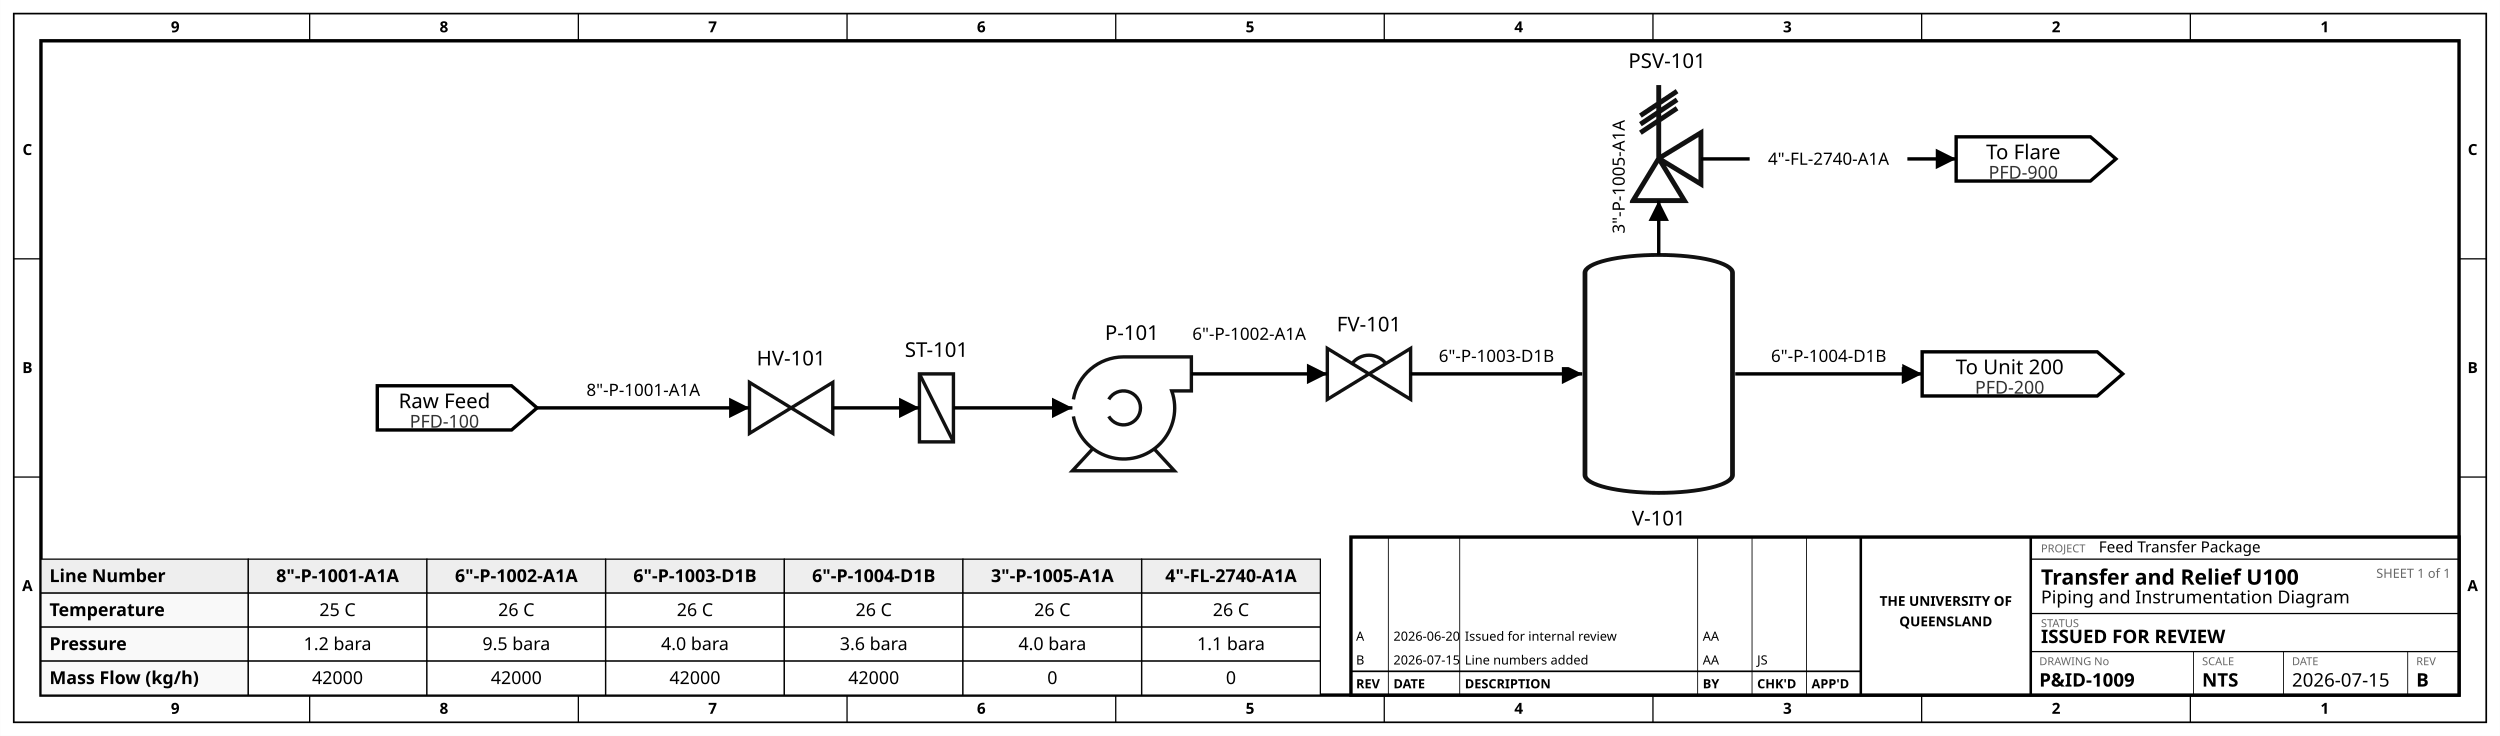
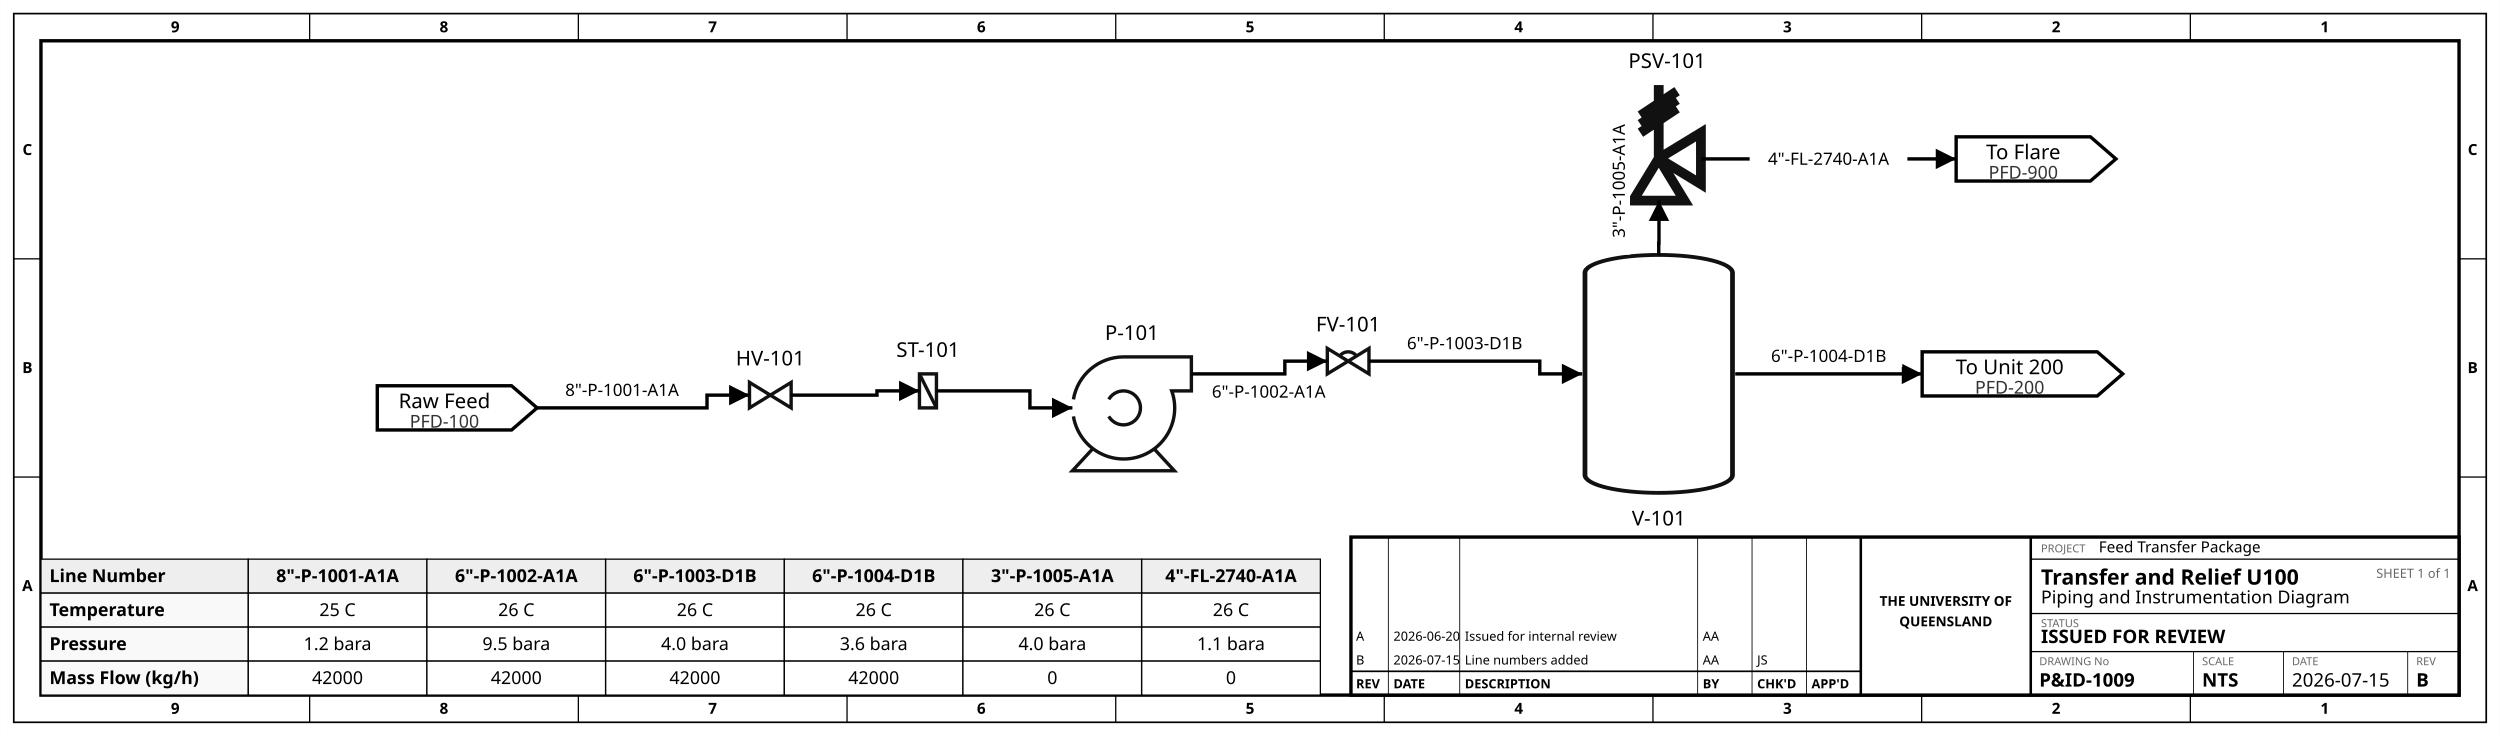
<svg xmlns="http://www.w3.org/2000/svg" width="1471" height="433" viewBox="-205.9 60.0 1470.8 433.0">
  <rect x="-205.9" y="60.0" width="1470.8" height="433.0" fill="white" />
  <rect x="-197.9" y="68.0" width="1454.8" height="417.0" fill="none" stroke="black" stroke-width="1" />
  <rect x="-181.9" y="84.0" width="1422.8" height="385.0" fill="none" stroke="black" stroke-width="2" />
  <text x="-102.9" y="79.0" font-family="sans-serif" font-size="9.0" text-anchor="middle" font-weight="bold" fill="black">9</text>
  <text x="-102.9" y="480.0" font-family="sans-serif" font-size="9.0" text-anchor="middle" font-weight="bold" fill="black">9</text>
  <line x1="-23.8" y1="68.0" x2="-23.8" y2="84.0" stroke="black" stroke-width="0.75" />
  <line x1="-23.8" y1="469.0" x2="-23.8" y2="485.0" stroke="black" stroke-width="0.75" />
  <text x="55.2" y="79.0" font-family="sans-serif" font-size="9.0" text-anchor="middle" font-weight="bold" fill="black">8</text>
  <text x="55.2" y="480.0" font-family="sans-serif" font-size="9.0" text-anchor="middle" font-weight="bold" fill="black">8</text>
  <line x1="134.3" y1="68.0" x2="134.3" y2="84.0" stroke="black" stroke-width="0.75" />
  <line x1="134.3" y1="469.0" x2="134.3" y2="485.0" stroke="black" stroke-width="0.75" />
  <text x="213.3" y="79.0" font-family="sans-serif" font-size="9.0" text-anchor="middle" font-weight="bold" fill="black">7</text>
  <text x="213.3" y="480.0" font-family="sans-serif" font-size="9.0" text-anchor="middle" font-weight="bold" fill="black">7</text>
  <line x1="292.4" y1="68.0" x2="292.4" y2="84.0" stroke="black" stroke-width="0.75" />
  <line x1="292.4" y1="469.0" x2="292.4" y2="485.0" stroke="black" stroke-width="0.75" />
  <text x="371.4" y="79.0" font-family="sans-serif" font-size="9.0" text-anchor="middle" font-weight="bold" fill="black">6</text>
  <text x="371.4" y="480.0" font-family="sans-serif" font-size="9.0" text-anchor="middle" font-weight="bold" fill="black">6</text>
  <line x1="450.5" y1="68.0" x2="450.5" y2="84.0" stroke="black" stroke-width="0.75" />
  <line x1="450.5" y1="469.0" x2="450.5" y2="485.0" stroke="black" stroke-width="0.75" />
  <text x="529.5" y="79.0" font-family="sans-serif" font-size="9.0" text-anchor="middle" font-weight="bold" fill="black">5</text>
  <text x="529.5" y="480.0" font-family="sans-serif" font-size="9.0" text-anchor="middle" font-weight="bold" fill="black">5</text>
  <line x1="608.5" y1="68.0" x2="608.5" y2="84.0" stroke="black" stroke-width="0.75" />
  <line x1="608.5" y1="469.0" x2="608.5" y2="485.0" stroke="black" stroke-width="0.75" />
  <text x="687.6" y="79.0" font-family="sans-serif" font-size="9.0" text-anchor="middle" font-weight="bold" fill="black">4</text>
  <text x="687.6" y="480.0" font-family="sans-serif" font-size="9.0" text-anchor="middle" font-weight="bold" fill="black">4</text>
  <line x1="766.6" y1="68.0" x2="766.6" y2="84.0" stroke="black" stroke-width="0.75" />
  <line x1="766.6" y1="469.0" x2="766.6" y2="485.0" stroke="black" stroke-width="0.75" />
  <text x="845.7" y="79.0" font-family="sans-serif" font-size="9.0" text-anchor="middle" font-weight="bold" fill="black">3</text>
  <text x="845.7" y="480.0" font-family="sans-serif" font-size="9.0" text-anchor="middle" font-weight="bold" fill="black">3</text>
  <line x1="924.7" y1="68.0" x2="924.7" y2="84.0" stroke="black" stroke-width="0.75" />
  <line x1="924.7" y1="469.0" x2="924.7" y2="485.0" stroke="black" stroke-width="0.75" />
  <text x="1003.8" y="79.0" font-family="sans-serif" font-size="9.0" text-anchor="middle" font-weight="bold" fill="black">2</text>
  <text x="1003.8" y="480.0" font-family="sans-serif" font-size="9.0" text-anchor="middle" font-weight="bold" fill="black">2</text>
  <line x1="1082.8" y1="68.0" x2="1082.8" y2="84.0" stroke="black" stroke-width="0.75" />
  <line x1="1082.8" y1="469.0" x2="1082.8" y2="485.0" stroke="black" stroke-width="0.75" />
  <text x="1161.9" y="79.0" font-family="sans-serif" font-size="9.0" text-anchor="middle" font-weight="bold" fill="black">1</text>
  <text x="1161.9" y="480.0" font-family="sans-serif" font-size="9.0" text-anchor="middle" font-weight="bold" fill="black">1</text>
  <text x="-189.9" y="151.2" font-family="sans-serif" font-size="9.0" text-anchor="middle" font-weight="bold" fill="black">C</text>
  <text x="1248.9" y="151.2" font-family="sans-serif" font-size="9.0" text-anchor="middle" font-weight="bold" fill="black">C</text>
  <line x1="-197.9" y1="212.3" x2="-181.9" y2="212.3" stroke="black" stroke-width="0.75" />
  <line x1="1240.9" y1="212.3" x2="1256.9" y2="212.3" stroke="black" stroke-width="0.75" />
  <text x="-189.9" y="279.5" font-family="sans-serif" font-size="9.0" text-anchor="middle" font-weight="bold" fill="black">B</text>
  <text x="1248.9" y="279.5" font-family="sans-serif" font-size="9.0" text-anchor="middle" font-weight="bold" fill="black">B</text>
  <line x1="-197.9" y1="340.7" x2="-181.9" y2="340.7" stroke="black" stroke-width="0.75" />
  <line x1="1240.9" y1="340.7" x2="1256.9" y2="340.7" stroke="black" stroke-width="0.75" />
  <text x="-189.9" y="407.8" font-family="sans-serif" font-size="9.0" text-anchor="middle" font-weight="bold" fill="black">A</text>
  <text x="1248.9" y="407.8" font-family="sans-serif" font-size="9.0" text-anchor="middle" font-weight="bold" fill="black">A</text>
  <g id="stream_table">
    <rect x="-181.9" y="389.0" width="122.0" height="20.0" fill="#eee" stroke="black" stroke-width="0.75" />
    <text x="-176.9" y="402.5" font-family="sans-serif" font-size="10.5" font-weight="bold" text-anchor="start">Line Number</text>
    <rect x="-59.9" y="389.0" width="105.1" height="20.0" fill="#eee" stroke="black" stroke-width="0.75" />
    <text x="-7.4" y="402.5" font-family="sans-serif" font-size="10.5" font-weight="bold" text-anchor="middle">8"-P-1001-A1A</text>
    <rect x="45.2" y="389.0" width="105.1" height="20.0" fill="#eee" stroke="black" stroke-width="0.75" />
    <text x="97.8" y="402.5" font-family="sans-serif" font-size="10.5" font-weight="bold" text-anchor="middle">6"-P-1002-A1A</text>
    <rect x="150.4" y="389.0" width="105.1" height="20.0" fill="#eee" stroke="black" stroke-width="0.75" />
    <text x="202.9" y="402.5" font-family="sans-serif" font-size="10.5" font-weight="bold" text-anchor="middle">6"-P-1003-D1B</text>
    <rect x="255.5" y="389.0" width="105.1" height="20.0" fill="#eee" stroke="black" stroke-width="0.75" />
    <text x="308.1" y="402.5" font-family="sans-serif" font-size="10.5" font-weight="bold" text-anchor="middle">6"-P-1004-D1B</text>
    <rect x="360.6" y="389.0" width="105.1" height="20.0" fill="#eee" stroke="black" stroke-width="0.75" />
    <text x="413.2" y="402.5" font-family="sans-serif" font-size="10.5" font-weight="bold" text-anchor="middle">3"-P-1005-A1A</text>
    <rect x="465.8" y="389.0" width="105.1" height="20.0" fill="#eee" stroke="black" stroke-width="0.75" />
    <text x="518.3" y="402.5" font-family="sans-serif" font-size="10.5" font-weight="bold" text-anchor="middle">4"-FL-2740-A1A</text>
    <rect x="-181.9" y="409.0" width="122.0" height="20.0" fill="#f9f9f9" stroke="black" stroke-width="0.75" />
    <text x="-176.9" y="422.5" font-family="sans-serif" font-size="10.5" font-weight="bold" text-anchor="start">Temperature</text>
    <rect x="-59.9" y="409.0" width="105.1" height="20.0" fill="white" stroke="black" stroke-width="0.75" />
    <text x="-7.4" y="422.5" font-family="sans-serif" font-size="10.5" text-anchor="middle">25 C</text>
    <rect x="45.2" y="409.0" width="105.1" height="20.0" fill="white" stroke="black" stroke-width="0.75" />
    <text x="97.8" y="422.5" font-family="sans-serif" font-size="10.5" text-anchor="middle">26 C</text>
    <rect x="150.4" y="409.0" width="105.1" height="20.0" fill="white" stroke="black" stroke-width="0.75" />
    <text x="202.9" y="422.5" font-family="sans-serif" font-size="10.5" text-anchor="middle">26 C</text>
    <rect x="255.5" y="409.0" width="105.1" height="20.0" fill="white" stroke="black" stroke-width="0.75" />
    <text x="308.1" y="422.5" font-family="sans-serif" font-size="10.5" text-anchor="middle">26 C</text>
    <rect x="360.6" y="409.0" width="105.1" height="20.0" fill="white" stroke="black" stroke-width="0.75" />
    <text x="413.2" y="422.5" font-family="sans-serif" font-size="10.5" text-anchor="middle">26 C</text>
    <rect x="465.8" y="409.0" width="105.1" height="20.0" fill="white" stroke="black" stroke-width="0.75" />
    <text x="518.3" y="422.5" font-family="sans-serif" font-size="10.5" text-anchor="middle">26 C</text>
    <rect x="-181.9" y="429.0" width="122.0" height="20.0" fill="#f9f9f9" stroke="black" stroke-width="0.75" />
    <text x="-176.9" y="442.5" font-family="sans-serif" font-size="10.5" font-weight="bold" text-anchor="start">Pressure</text>
    <rect x="-59.9" y="429.0" width="105.1" height="20.0" fill="white" stroke="black" stroke-width="0.75" />
    <text x="-7.4" y="442.5" font-family="sans-serif" font-size="10.5" text-anchor="middle">1.2 bara</text>
    <rect x="45.2" y="429.0" width="105.1" height="20.0" fill="white" stroke="black" stroke-width="0.75" />
    <text x="97.8" y="442.5" font-family="sans-serif" font-size="10.5" text-anchor="middle">9.5 bara</text>
    <rect x="150.4" y="429.0" width="105.1" height="20.0" fill="white" stroke="black" stroke-width="0.75" />
    <text x="202.9" y="442.5" font-family="sans-serif" font-size="10.5" text-anchor="middle">4.0 bara</text>
    <rect x="255.5" y="429.0" width="105.1" height="20.0" fill="white" stroke="black" stroke-width="0.75" />
    <text x="308.1" y="442.5" font-family="sans-serif" font-size="10.5" text-anchor="middle">3.6 bara</text>
    <rect x="360.6" y="429.0" width="105.1" height="20.0" fill="white" stroke="black" stroke-width="0.75" />
    <text x="413.2" y="442.5" font-family="sans-serif" font-size="10.5" text-anchor="middle">4.0 bara</text>
    <rect x="465.8" y="429.0" width="105.1" height="20.0" fill="white" stroke="black" stroke-width="0.75" />
    <text x="518.3" y="442.5" font-family="sans-serif" font-size="10.5" text-anchor="middle">1.1 bara</text>
    <rect x="-181.9" y="449.0" width="122.0" height="20.0" fill="#f9f9f9" stroke="black" stroke-width="0.75" />
    <text x="-176.9" y="462.5" font-family="sans-serif" font-size="10.5" font-weight="bold" text-anchor="start">Mass Flow (kg/h)</text>
    <rect x="-59.9" y="449.0" width="105.1" height="20.0" fill="white" stroke="black" stroke-width="0.75" />
    <text x="-7.4" y="462.5" font-family="sans-serif" font-size="10.5" text-anchor="middle">42000</text>
    <rect x="45.2" y="449.0" width="105.1" height="20.0" fill="white" stroke="black" stroke-width="0.75" />
    <text x="97.8" y="462.5" font-family="sans-serif" font-size="10.5" text-anchor="middle">42000</text>
    <rect x="150.4" y="449.0" width="105.1" height="20.0" fill="white" stroke="black" stroke-width="0.75" />
    <text x="202.9" y="462.5" font-family="sans-serif" font-size="10.5" text-anchor="middle">42000</text>
    <rect x="255.5" y="449.0" width="105.1" height="20.0" fill="white" stroke="black" stroke-width="0.75" />
    <text x="308.1" y="462.5" font-family="sans-serif" font-size="10.5" text-anchor="middle">42000</text>
    <rect x="360.6" y="449.0" width="105.1" height="20.0" fill="white" stroke="black" stroke-width="0.75" />
    <text x="413.2" y="462.5" font-family="sans-serif" font-size="10.5" text-anchor="middle">0</text>
    <rect x="465.8" y="449.0" width="105.1" height="20.0" fill="white" stroke="black" stroke-width="0.75" />
    <text x="518.3" y="462.5" font-family="sans-serif" font-size="10.5" text-anchor="middle">0</text>
  </g>
  <rect x="588.9" y="376.0" width="652.0" height="93.0" fill="white" stroke="black" stroke-width="2" />
  <line x1="888.9" y1="376.0" x2="888.9" y2="469.0" stroke="black" stroke-width="1.5" />
  <line x1="988.9" y1="376.0" x2="988.9" y2="469.0" stroke="black" stroke-width="1.5" />
  <line x1="588.9" y1="455.0" x2="888.9" y2="455.0" stroke="black" stroke-width="1" />
  <line x1="610.9" y1="376.0" x2="610.9" y2="469.0" stroke="black" stroke-width="0.5" />
  <line x1="652.9" y1="376.0" x2="652.9" y2="469.0" stroke="black" stroke-width="0.5" />
  <line x1="792.9" y1="376.0" x2="792.9" y2="469.0" stroke="black" stroke-width="0.5" />
  <line x1="824.9" y1="376.0" x2="824.9" y2="469.0" stroke="black" stroke-width="0.5" />
  <line x1="856.9" y1="376.0" x2="856.9" y2="469.0" stroke="black" stroke-width="0.5" />
  <text x="591.9" y="465.0" font-family="sans-serif" font-size="7.5" text-anchor="start" font-weight="bold" fill="black">REV</text>
  <text x="613.9" y="465.0" font-family="sans-serif" font-size="7.5" text-anchor="start" font-weight="bold" fill="black">DATE</text>
  <text x="655.9" y="465.0" font-family="sans-serif" font-size="7.5" text-anchor="start" font-weight="bold" fill="black">DESCRIPTION</text>
  <text x="795.9" y="465.0" font-family="sans-serif" font-size="7.5" text-anchor="start" font-weight="bold" fill="black">BY</text>
  <text x="827.9" y="465.0" font-family="sans-serif" font-size="7.5" text-anchor="start" font-weight="bold" fill="black">CHK'D</text>
  <text x="859.9" y="465.0" font-family="sans-serif" font-size="7.5" text-anchor="start" font-weight="bold" fill="black">APP'D</text>
  <text x="591.9" y="451.0" font-family="sans-serif" font-size="7.5" text-anchor="start" fill="black">B</text>
  <text x="613.9" y="451.0" font-family="sans-serif" font-size="7.5" text-anchor="start" fill="black">2026-07-15</text>
  <text x="655.9" y="451.0" font-family="sans-serif" font-size="7.5" text-anchor="start" fill="black">Line numbers added</text>
  <text x="795.9" y="451.0" font-family="sans-serif" font-size="7.5" text-anchor="start" fill="black">AA</text>
  <text x="827.9" y="451.0" font-family="sans-serif" font-size="7.5" text-anchor="start" fill="black">JS</text>
  <text x="859.9" y="451.0" font-family="sans-serif" font-size="7.5" text-anchor="start" fill="black" />
  <text x="591.9" y="437.0" font-family="sans-serif" font-size="7.5" text-anchor="start" fill="black">A</text>
  <text x="613.9" y="437.0" font-family="sans-serif" font-size="7.5" text-anchor="start" fill="black">2026-06-20</text>
  <text x="655.9" y="437.0" font-family="sans-serif" font-size="7.5" text-anchor="start" fill="black">Issued for internal review</text>
  <text x="795.9" y="437.0" font-family="sans-serif" font-size="7.5" text-anchor="start" fill="black">AA</text>
  <text x="827.9" y="437.0" font-family="sans-serif" font-size="7.5" text-anchor="start" fill="black" />
  <text x="859.9" y="437.0" font-family="sans-serif" font-size="7.5" text-anchor="start" fill="black" />
  <text x="938.9" y="416.5" font-family="sans-serif" font-size="8.0" text-anchor="middle" font-weight="bold" fill="black">THE UNIVERSITY OF</text>
  <text x="938.9" y="428.5" font-family="sans-serif" font-size="8.0" text-anchor="middle" font-weight="bold" fill="black">QUEENSLAND</text>
  <text x="994.9" y="385.0" font-family="sans-serif" font-size="6.5" text-anchor="start" fill="#666">PROJECT</text>
  <text x="1028.9" y="385.0" font-family="sans-serif" font-size="9.0" text-anchor="start" fill="black">Feed Transfer Package</text>
  <line x1="988.9" y1="389.0" x2="1240.9" y2="389.0" stroke="black" stroke-width="0.75" />
  <line x1="988.9" y1="421.0" x2="1240.9" y2="421.0" stroke="black" stroke-width="0.75" />
  <line x1="988.9" y1="443.4" x2="1240.9" y2="443.4" stroke="black" stroke-width="0.75" />
  <text x="994.9" y="404.0" font-family="sans-serif" font-size="12.5" text-anchor="start" font-weight="bold" fill="black">Transfer and Relief U100</text>
  <text x="994.9" y="415.0" font-family="sans-serif" font-size="10.5" text-anchor="start" fill="black">Piping and Instrumentation Diagram</text>
  <text x="1235.9" y="400.0" font-family="sans-serif" font-size="7.5" text-anchor="end" fill="#666">SHEET 1 of 1</text>
  <text x="994.9" y="429.0" font-family="sans-serif" font-size="6.5" text-anchor="start" fill="#666">STATUS</text>
  <text x="994.9" y="438.4" font-family="sans-serif" font-size="11.0" text-anchor="start" font-weight="bold" fill="black">ISSUED FOR REVIEW</text>
  <text x="993.9" y="451.4" font-family="sans-serif" font-size="6.5" text-anchor="start" fill="#666">DRAWING No</text>
  <text x="993.9" y="464.0" font-family="sans-serif" font-size="11.0" text-anchor="start" font-weight="bold" fill="black">P&amp;ID-1009</text>
  <line x1="1084.7" y1="443.4" x2="1084.7" y2="469.0" stroke="black" stroke-width="0.5" />
  <text x="1089.7" y="451.4" font-family="sans-serif" font-size="6.5" text-anchor="start" fill="#666">SCALE</text>
  <text x="1089.7" y="464.0" font-family="sans-serif" font-size="11.0" text-anchor="start" font-weight="bold" fill="black">NTS</text>
  <line x1="1137.6" y1="443.4" x2="1137.6" y2="469.0" stroke="black" stroke-width="0.5" />
  <text x="1142.6" y="451.4" font-family="sans-serif" font-size="6.5" text-anchor="start" fill="#666">DATE</text>
  <text x="1142.6" y="464.0" font-family="sans-serif" font-size="11.0" text-anchor="start" fill="black">2026-07-15</text>
  <line x1="1210.7" y1="443.4" x2="1210.7" y2="469.0" stroke="black" stroke-width="0.5" />
  <text x="1215.7" y="451.4" font-family="sans-serif" font-size="6.5" text-anchor="start" fill="#666">REV</text>
  <text x="1215.7" y="464.0" font-family="sans-serif" font-size="11.0" text-anchor="start" font-weight="bold" fill="black">B</text>
  <defs>
    <marker id="arrow_black" viewBox="0 0 10 10" refX="10" refY="5" markerWidth="12" markerHeight="12" markerUnits="userSpaceOnUse" orient="auto-start-reverse">
      <path d="M 0 0 L 10 5 L 0 10 z" fill="black" />
    </marker>
-     <symbol id="sym_fitting_strainer" viewBox="0 0 20.0 40.0" overflow="visible">
-       <g transform="scale(0.5)">
-         <rect x="0.0" y="0.0" width="40.0" height="80.0" fill="none" stroke="#111" stroke-width="4.0" />
-         <path d="M 0.0 0.0 L 40.0 80.0" fill="none" stroke="#111" stroke-width="4.0" />
+     <symbol id="sym_fitting_strainer" viewBox="0 0 10.0 20.0" overflow="visible">
+       <g transform="scale(0.25)">
+         <rect x="0.0" y="0.0" width="40.0" height="80.0" fill="none" stroke="#111" stroke-width="8.0" />
+         <path d="M 0.0 0.0 L 40.0 80.0" fill="none" stroke="#111" stroke-width="8.0" />
      </g>
    </symbol>
    <symbol id="sym_pump" viewBox="0 0 70.0 67.0" overflow="visible">
      <path d="M 12.0 54.0 L 0.0 67.0 L 60.0 67.0 L 48.0 54.0" fill="none" stroke="#111" stroke-width="2.0" />
      <path d="M 0.6 25.0 A 30.0 30.0 0.0 0 1 30.0 0.0 L 70.0 0.0 L 70.0 20.0 L 58.45 20.0 A 30.0 30.0 0.0 0 1 51.859 50.83 A 30.0 30.0 0.0 0 1 21.341 58.742 A 30.0 30.0 0.0 0 1 0.6 35.0" fill="none" stroke="#111" stroke-width="2.0" />
      <path d="M 21.4 25.0 A 10.0 10.0 0.0 1 1 21.4 35.0" fill="none" stroke="#111" stroke-width="2.0" />
    </symbol>
-     <symbol id="sym_valve_control" viewBox="0 0 49.0 30.0" overflow="visible">
-       <g transform="scale(0.5)">
-         <path d="M 0.0 60.0 L 0.0 0.0 L 98.0 60.0 L 98.0 0.0 Z" fill="none" stroke="#111" stroke-width="4.0" />
-         <path d="M 29.0 18.0 A 25.0 25.0 0.0 0 1 69.0 18.0" fill="none" stroke="#111" stroke-width="4.0" />
-       </g>
-     </symbol>
-     <symbol id="sym_valve" viewBox="0 0 49.0 30.0" overflow="visible">
-       <g transform="scale(0.5)">
-         <path d="M 0.0 60.0 L 0.0 0.0 L 98.0 60.0 L 98.0 0.0 Z" fill="none" stroke="#111" stroke-width="4.0" />
-       </g>
-     </symbol>
-     <symbol id="sym_valve_psv" viewBox="0 0 27.8 47.2" overflow="visible">
-       <g transform="scale(0.5)">
-         <path d="M 0.0 94.5 L 21.0 60.0 L 55.5 39.0 L 55.5 81.0 L 21.0 60.0 L 42.0 94.5 Z M 21.0 61.0 L 21.0 0.0 M 6.0 39.0 L 36.0 19.0 M 6.0 32.0 L 36.0 12.0 M 6.0 25.0 L 36.0 5.0" fill="none" stroke="#111" stroke-width="4.0" />
+     <symbol id="sym_valve_control" viewBox="0 0 24.5 15.0" overflow="visible">
+       <g transform="scale(0.25)">
+         <path d="M 0.0 60.0 L 0.0 0.0 L 98.0 60.0 L 98.0 0.0 Z" fill="none" stroke="#111" stroke-width="8.0" />
+         <path d="M 29.0 18.0 A 25.0 25.0 0.0 0 1 69.0 18.0" fill="none" stroke="#111" stroke-width="8.0" />
+       </g>
+     </symbol>
+     <symbol id="sym_valve" viewBox="0 0 24.5 15.0" overflow="visible">
+       <g transform="scale(0.25)">
+         <path d="M 0.0 60.0 L 0.0 0.0 L 98.0 60.0 L 98.0 0.0 Z" fill="none" stroke="#111" stroke-width="8.0" />
+       </g>
+     </symbol>
+     <symbol id="sym_valve_psv" viewBox="0 0 13.9 23.6" overflow="visible">
+       <g transform="scale(0.25)">
+         <path d="M 0.0 94.5 L 21.0 60.0 L 55.5 39.0 L 55.5 81.0 L 21.0 60.0 L 42.0 94.5 Z M 21.0 61.0 L 21.0 0.0 M 6.0 39.0 L 36.0 19.0 M 6.0 32.0 L 36.0 12.0 M 6.0 25.0 L 36.0 5.0" fill="none" stroke="#111" stroke-width="8.0" />
      </g>
    </symbol>
    <symbol id="sym_vessel" viewBox="0 0 62.0 100.0" overflow="visible">
      <g transform="scale(0.62, 0.5)">
        <path d="M 0.0 15.0 A 50.0 15.0 0.0 0 1 50.0 0.0 A 50.0 15.0 0.0 0 1 100.0 15.0 L 100.0 185.0 A 50.0 15.0 0.0 0 1 50.0 200.0 A 50.0 15.0 0.0 0 1 0.0 185.0 Z" fill="none" stroke="#111" stroke-width="3.226" />
      </g>
    </symbol>
  </defs>
  <g id="units">
    <polygon points="16.0,287 95,287 110,300 95,313 16.0,313" fill="transparent" stroke="black" stroke-width="2" />
    <text x="55.5" y="296" font-family="sans-serif" font-size="12" text-anchor="middle" dominant-baseline="middle">Raw Feed</text>
    <text x="55.5" y="308" font-family="sans-serif" font-size="10.5" text-anchor="middle" dominant-baseline="middle" fill="#333">PFD-100</text>
-     <use href="#sym_valve" x="235" y="285" width="49.0" height="30.0" />
-     <use href="#sym_fitting_strainer" x="335" y="280" width="20.0" height="40.0" />
+     <use href="#sym_valve" x="235" y="285" width="24.5" height="15.0" />
+     <use href="#sym_fitting_strainer" x="335" y="280" width="10.0" height="20.0" />
    <use href="#sym_pump" x="425" y="270" width="70.0" height="67.0" />
-     <use href="#sym_valve_control" x="575" y="265" width="49.0" height="30.0" />
+     <use href="#sym_valve_control" x="575" y="265" width="24.5" height="15.0" />
    <use href="#sym_vessel" x="725" y="210" width="90" height="140" />
    <use href="#sym_valve_psv" x="754.89" y="110" width="40" height="68" />
    <polygon points="945,140.508 1024.0,140.508 1039.0,153.508 1024.0,166.508 945,166.508" fill="transparent" stroke="black" stroke-width="2" />
    <text x="984.5" y="149.508" font-family="sans-serif" font-size="12" text-anchor="middle" dominant-baseline="middle">To Flare</text>
    <text x="984.5" y="161.508" font-family="sans-serif" font-size="10.5" text-anchor="middle" dominant-baseline="middle" fill="#333">PFD-900</text>
    <polygon points="925,267 1028.0,267 1043.0,280 1028.0,293 925,293" fill="transparent" stroke="black" stroke-width="2" />
    <text x="976.5" y="276" font-family="sans-serif" font-size="12" text-anchor="middle" dominant-baseline="middle">To Unit 200</text>
    <text x="976.5" y="288" font-family="sans-serif" font-size="10.5" text-anchor="middle" dominant-baseline="middle" fill="#333">PFD-200</text>
  </g>
  <g id="streams">
-     <path d="M 110.0,300.0 L 235.0,300.0" fill="none" stroke="black" stroke-width="2" marker-end="url(#arrow_black)" />
-     <path d="M 284.0,300.0 L 335.0,300.0" fill="none" stroke="black" stroke-width="2" marker-end="url(#arrow_black)" />
-     <path d="M 355.0,300.0 L 425.0,300.0" fill="none" stroke="black" stroke-width="2" marker-end="url(#arrow_black)" />
-     <path d="M 495.0,280.0 L 575.0,280.0" fill="none" stroke="black" stroke-width="2" marker-end="url(#arrow_black)" />
-     <path d="M 624.0,280.0 L 725.0,280.0" fill="none" stroke="black" stroke-width="2" marker-end="url(#arrow_black)" />
+     <path d="M 110.0,300.0 L 210.0,300.0 L 210.0,292.5 L 235.0,292.5" fill="none" stroke="black" stroke-width="2" marker-end="url(#arrow_black)" />
+     <path d="M 259.5,292.5 L 310.0,292.5 L 310.0,290.0 L 335.0,290.0" fill="none" stroke="black" stroke-width="2" marker-end="url(#arrow_black)" />
+     <path d="M 345.0,290.0 L 400.0,290.0 L 400.0,300.0 L 425.0,300.0" fill="none" stroke="black" stroke-width="2" marker-end="url(#arrow_black)" />
+     <path d="M 495.0,280.0 L 550.0,280.0 L 550.0,272.5 L 575.0,272.5" fill="none" stroke="black" stroke-width="2" marker-end="url(#arrow_black)" />
+     <path d="M 599.5,272.5 L 700.0,272.5 L 700.0,280.0 L 725.0,280.0" fill="none" stroke="black" stroke-width="2" marker-end="url(#arrow_black)" />
    <path d="M 815.0,280.0 L 925,280.0" fill="none" stroke="black" stroke-width="2" marker-end="url(#arrow_black)" />
-     <path d="M 770.0,210.0 L 770.0,178.0" fill="none" stroke="black" stroke-width="2" marker-end="url(#arrow_black)" />
+     <path d="M 770.0,210.0 L 770.0,203.0 L 770.144,203.0 L 770.144,178.0" fill="none" stroke="black" stroke-width="2" marker-end="url(#arrow_black)" />
    <path d="M 794.892,153.508 L 945,153.508" fill="none" stroke="black" stroke-width="2" marker-end="url(#arrow_black)" />
-     <rect x="129.2" y="283.0" width="86.6" height="13.0" fill="white" />
-     <text x="172.5" y="289.5" font-family="sans-serif" font-size="10" text-anchor="middle" dominant-baseline="middle" fill="black">8"-P-1001-A1A</text>
-     <rect x="485.7" y="250.0" width="86.6" height="13.0" fill="white" />
-     <text x="529.0" y="256.5" font-family="sans-serif" font-size="10" text-anchor="middle" dominant-baseline="middle" fill="black">6"-P-1002-A1A</text>
-     <rect x="631.2" y="263.0" width="86.6" height="13.0" fill="white" />
-     <text x="674.5" y="269.5" font-family="sans-serif" font-size="10" text-anchor="middle" dominant-baseline="middle" fill="black">6"-P-1003-D1B</text>
+     <rect x="116.7" y="283.0" width="86.6" height="13.0" fill="white" />
+     <text x="160.0" y="289.5" font-family="sans-serif" font-size="10" text-anchor="middle" dominant-baseline="middle" fill="black">8"-P-1001-A1A</text>
+     <rect x="497.2" y="284.0" width="86.6" height="13.0" fill="white" />
+     <text x="540.5" y="290.5" font-family="sans-serif" font-size="10" text-anchor="middle" dominant-baseline="middle" fill="black">6"-P-1002-A1A</text>
+     <rect x="612.5" y="255.5" width="86.6" height="13.0" fill="white" />
+     <text x="655.8" y="262.0" font-family="sans-serif" font-size="10" text-anchor="middle" dominant-baseline="middle" fill="black">6"-P-1003-D1B</text>
    <rect x="826.7" y="263.0" width="86.6" height="13.0" fill="white" />
    <text x="870.0" y="269.5" font-family="sans-serif" font-size="10" text-anchor="middle" dominant-baseline="middle" fill="black">6"-P-1004-D1B</text>
-     <rect x="740.0" y="120.7" width="13.0" height="86.6" fill="white" />
-     <text x="746.5" y="164.0" font-family="sans-serif" font-size="10" text-anchor="middle" dominant-baseline="middle" fill="black" transform="rotate(-90, 746.5, 164.0)">3"-P-1005-A1A</text>
+     <rect x="740.1" y="123.2" width="13.0" height="86.6" fill="white" />
+     <text x="746.6" y="166.5" font-family="sans-serif" font-size="10" text-anchor="middle" dominant-baseline="middle" fill="black" transform="rotate(-90, 746.6, 166.5)">3"-P-1005-A1A</text>
    <rect x="823.5" y="147.0" width="92.8" height="13.0" fill="white" />
    <text x="869.9" y="153.5" font-family="sans-serif" font-size="10" text-anchor="middle" dominant-baseline="middle" fill="black">4"-FL-2740-A1A</text>
  </g>
  <g id="unit_labels">
-     <rect x="235.7" y="263.0" width="47.6" height="15.0" fill="white" />
-     <text x="259.5" y="275" font-family="sans-serif" font-size="12" text-anchor="middle" dominant-baseline="baseline">HV-101</text>
-     <rect x="321.2" y="258.0" width="47.6" height="15.0" fill="white" />
-     <text x="345.0" y="270" font-family="sans-serif" font-size="12" text-anchor="middle" dominant-baseline="baseline">ST-101</text>
+     <rect x="223.4" y="263.0" width="47.6" height="15.0" fill="white" />
+     <text x="247.25" y="275" font-family="sans-serif" font-size="12" text-anchor="middle" dominant-baseline="baseline">HV-101</text>
+     <rect x="316.2" y="258.0" width="47.6" height="15.0" fill="white" />
+     <text x="340.0" y="270" font-family="sans-serif" font-size="12" text-anchor="middle" dominant-baseline="baseline">ST-101</text>
    <rect x="439.5" y="248.0" width="41.0" height="15.0" fill="white" />
    <text x="460.0" y="260" font-family="sans-serif" font-size="12" text-anchor="middle" dominant-baseline="baseline">P-101</text>
-     <rect x="575.7" y="243.0" width="47.6" height="15.0" fill="white" />
-     <text x="599.5" y="255" font-family="sans-serif" font-size="12" text-anchor="middle" dominant-baseline="baseline">FV-101</text>
+     <rect x="563.5" y="243.0" width="47.6" height="15.0" fill="white" />
+     <text x="587.25" y="255" font-family="sans-serif" font-size="12" text-anchor="middle" dominant-baseline="baseline">FV-101</text>
    <rect x="749.5" y="357.5" width="41.0" height="15.0" fill="white" />
    <text x="770.0" y="365" font-family="sans-serif" font-size="12" text-anchor="middle" dominant-baseline="middle">V-101</text>
    <rect x="747.8" y="88.0" width="54.2" height="15.0" fill="white" />
    <text x="774.892" y="100" font-family="sans-serif" font-size="12" text-anchor="middle" dominant-baseline="baseline">PSV-101</text>
  </g>
</svg>
